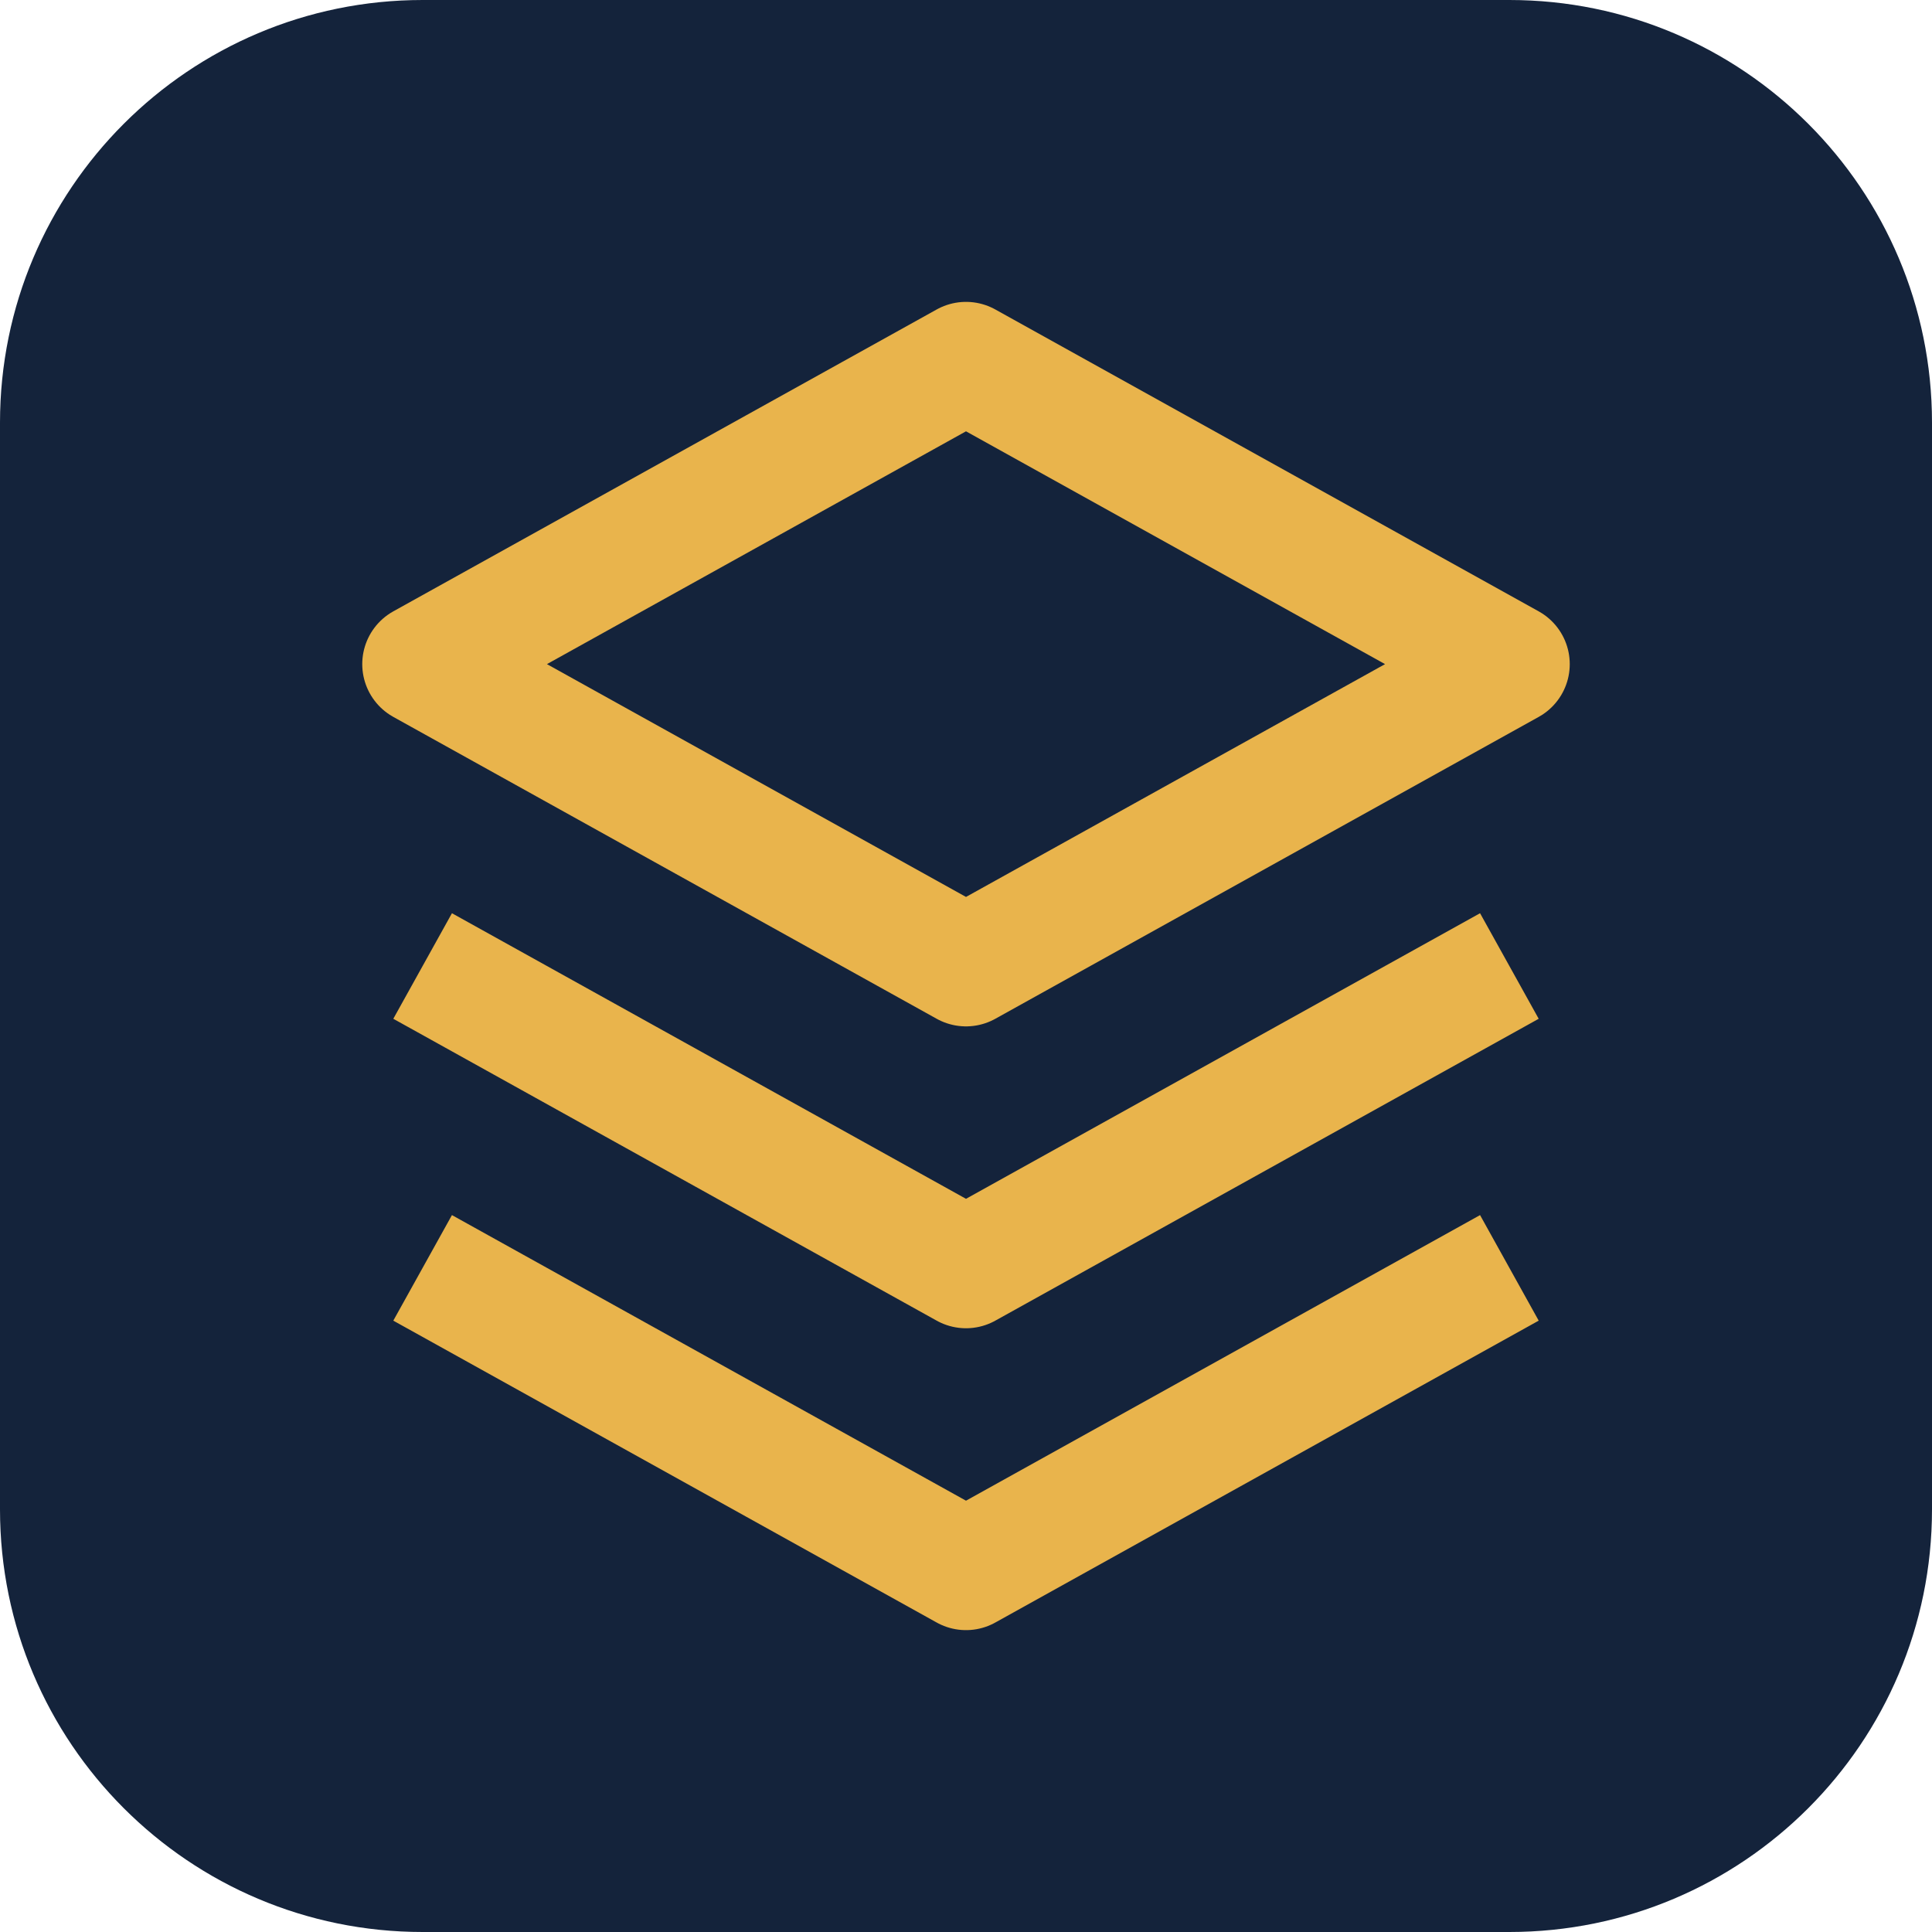
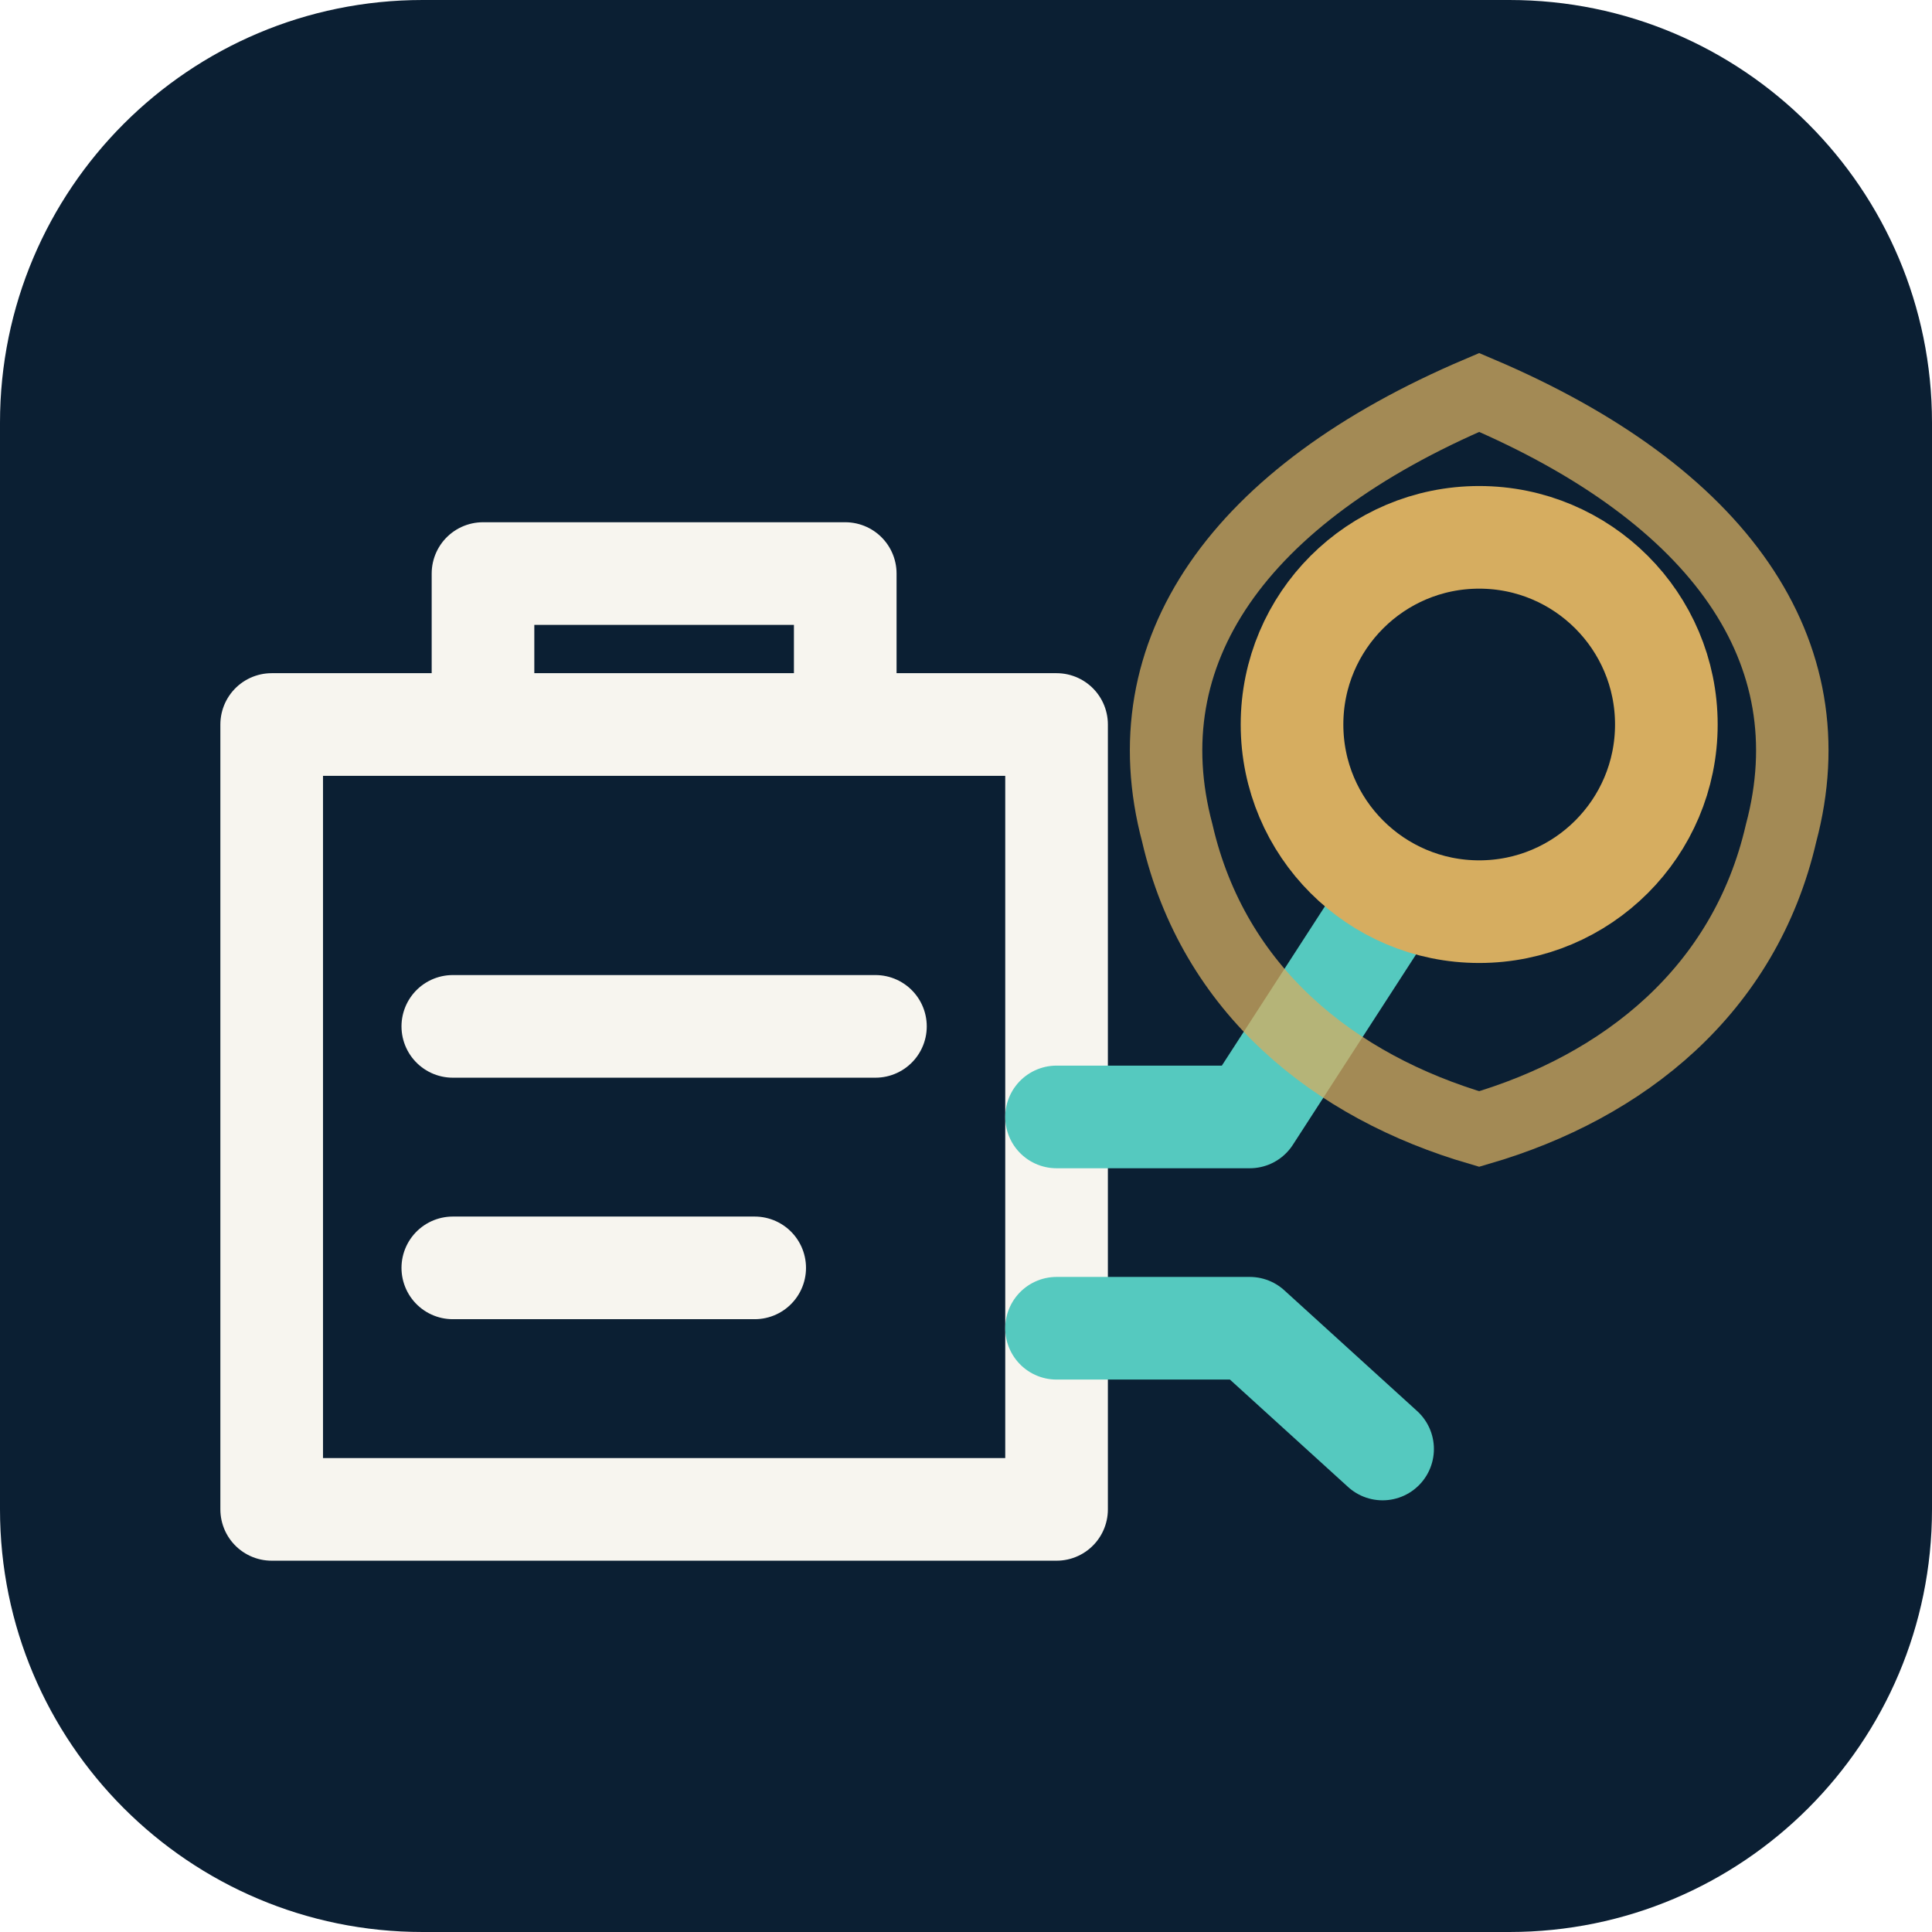
- <svg xmlns="http://www.w3.org/2000/svg" viewBox="0 0 32 32">
-   <rect width="32" height="32" rx="7" fill="#14233B" />
-   <path d="m7 11 9-5 9 5-9 5zm0 5 9 5 9-5M7 21l9 5 9-5" stroke="#E9B44C" stroke-width="2" fill="none" stroke-linejoin="round" />
+ <svg xmlns="http://www.w3.org/2000/svg" viewBox="0 0 32 32" fill="none">
+   <rect width="32" height="32" rx="7" fill="#0B1F33" />
+   <path d="M4.5 12h13v13h-13zM8 12V9.5h6V12M7.5 17h7M7.5 21h5" stroke="#F7F5EF" stroke-width="1.7" stroke-linecap="round" stroke-linejoin="round" />
+   <path d="M17.5 18.5h3.2l2.2-3.4M17.5 22h3.2l2.2 2" stroke="#55C9BF" stroke-width="1.7" stroke-linecap="round" stroke-linejoin="round" />
+   <circle cx="24.5" cy="12" r="3.1" stroke="#D6AD60" stroke-width="1.7" />
+   <path d="M24.5 6.5c4 1.7 5.8 4.3 5 7.3-.6 2.6-2.6 4.2-5 4.9-2.4-.7-4.4-2.3-5-4.9-.8-3 1-5.6 5-7.3Z" stroke="#D6AD60" stroke-width="1.2" opacity=".75" />
</svg>
